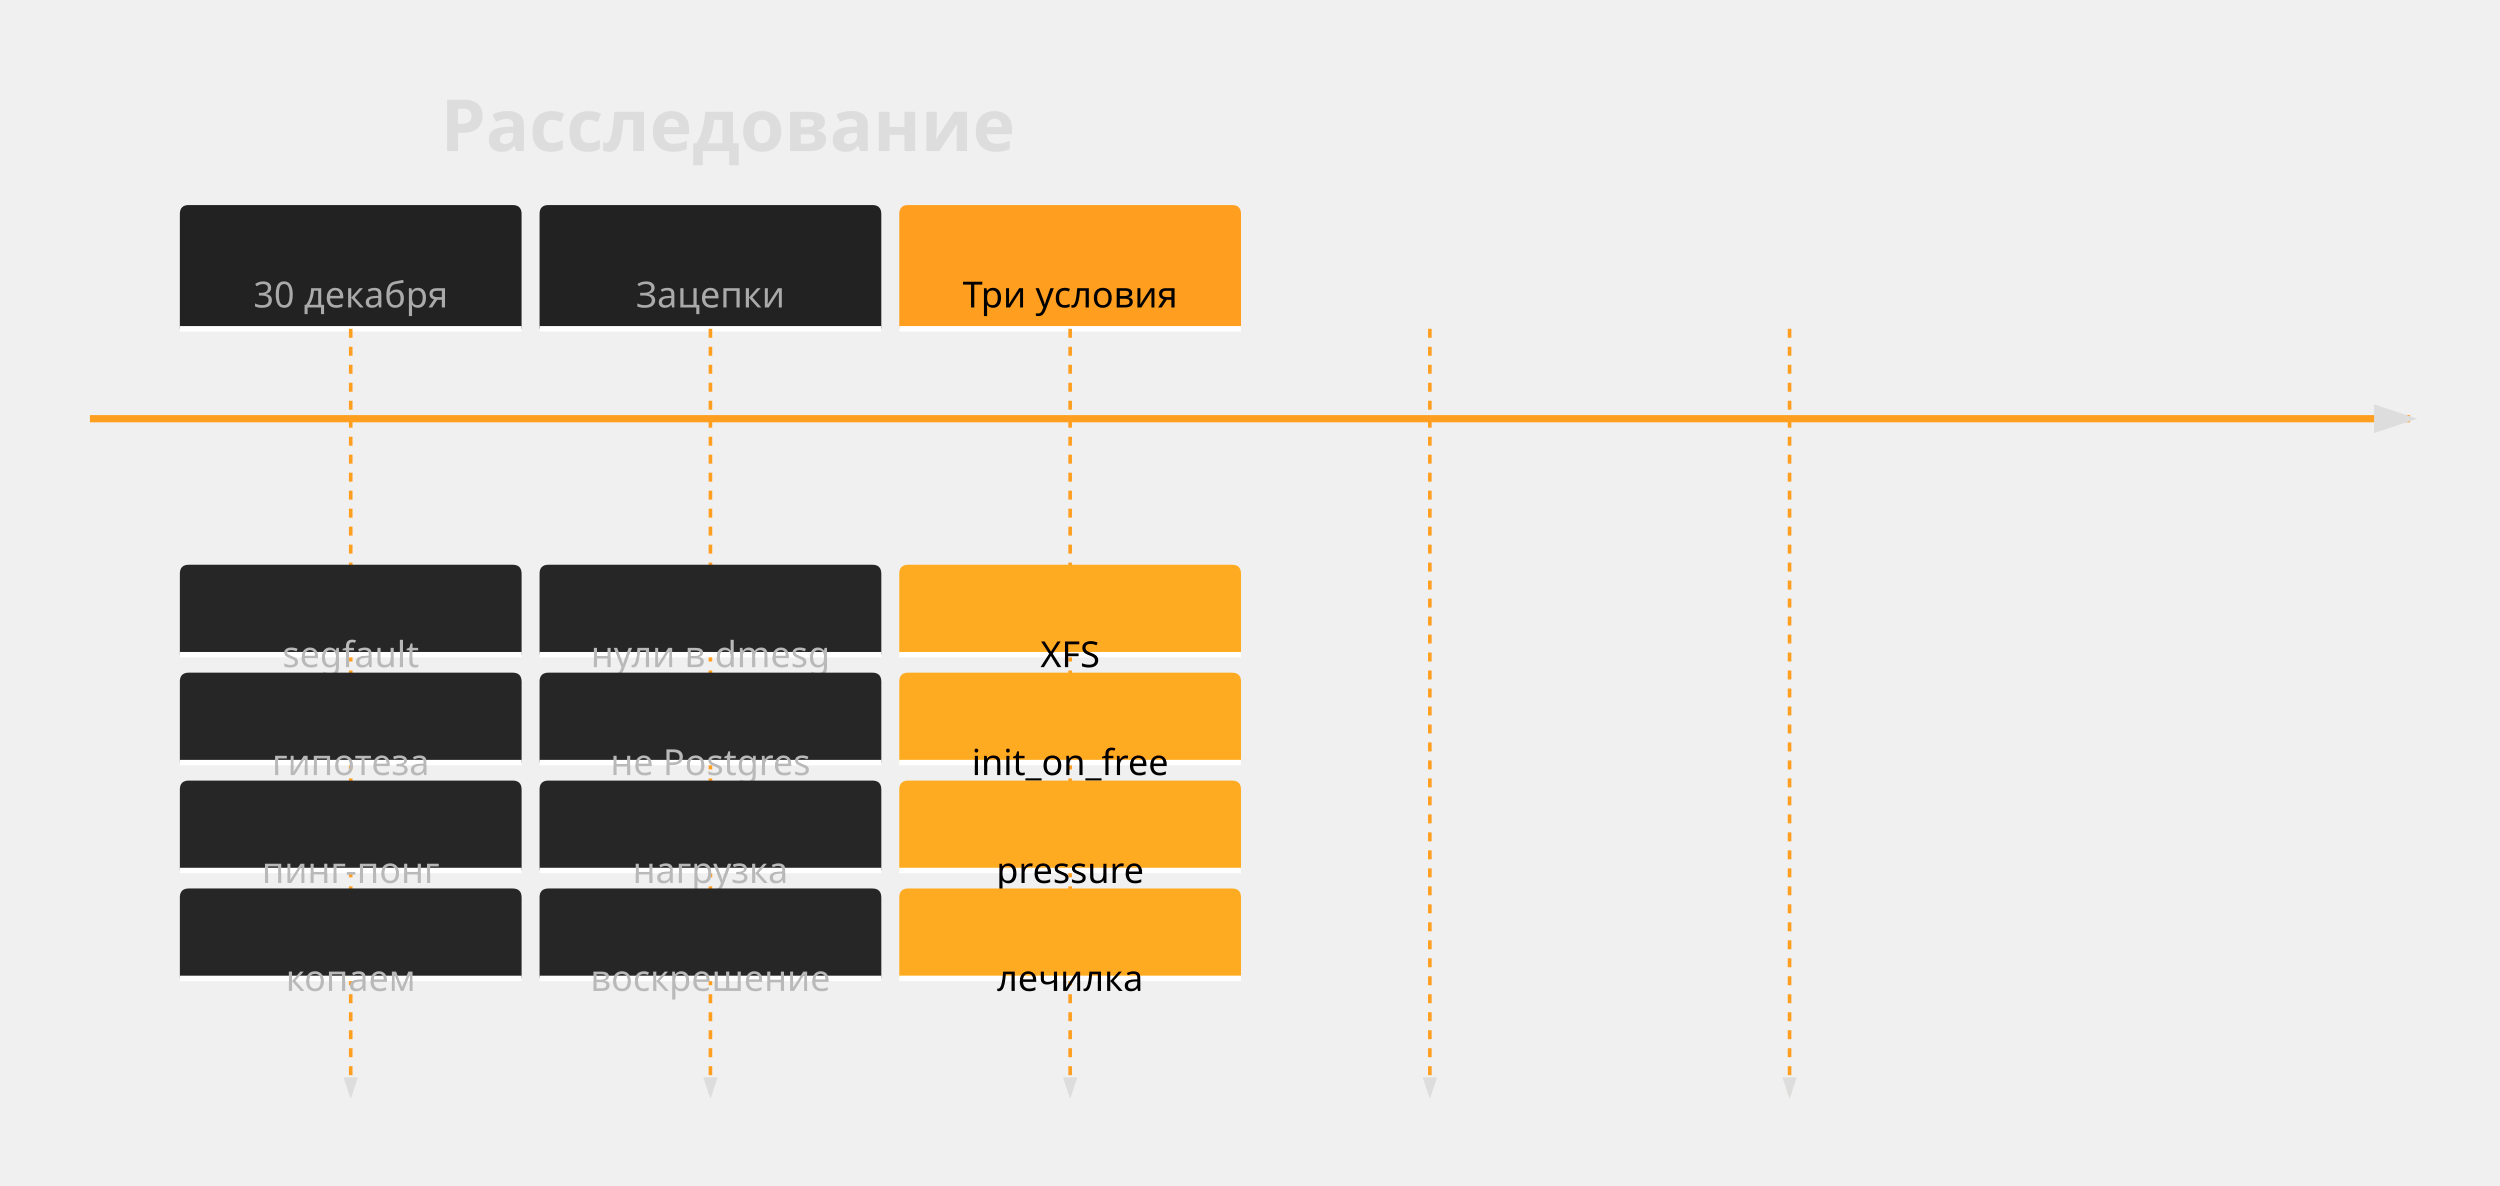
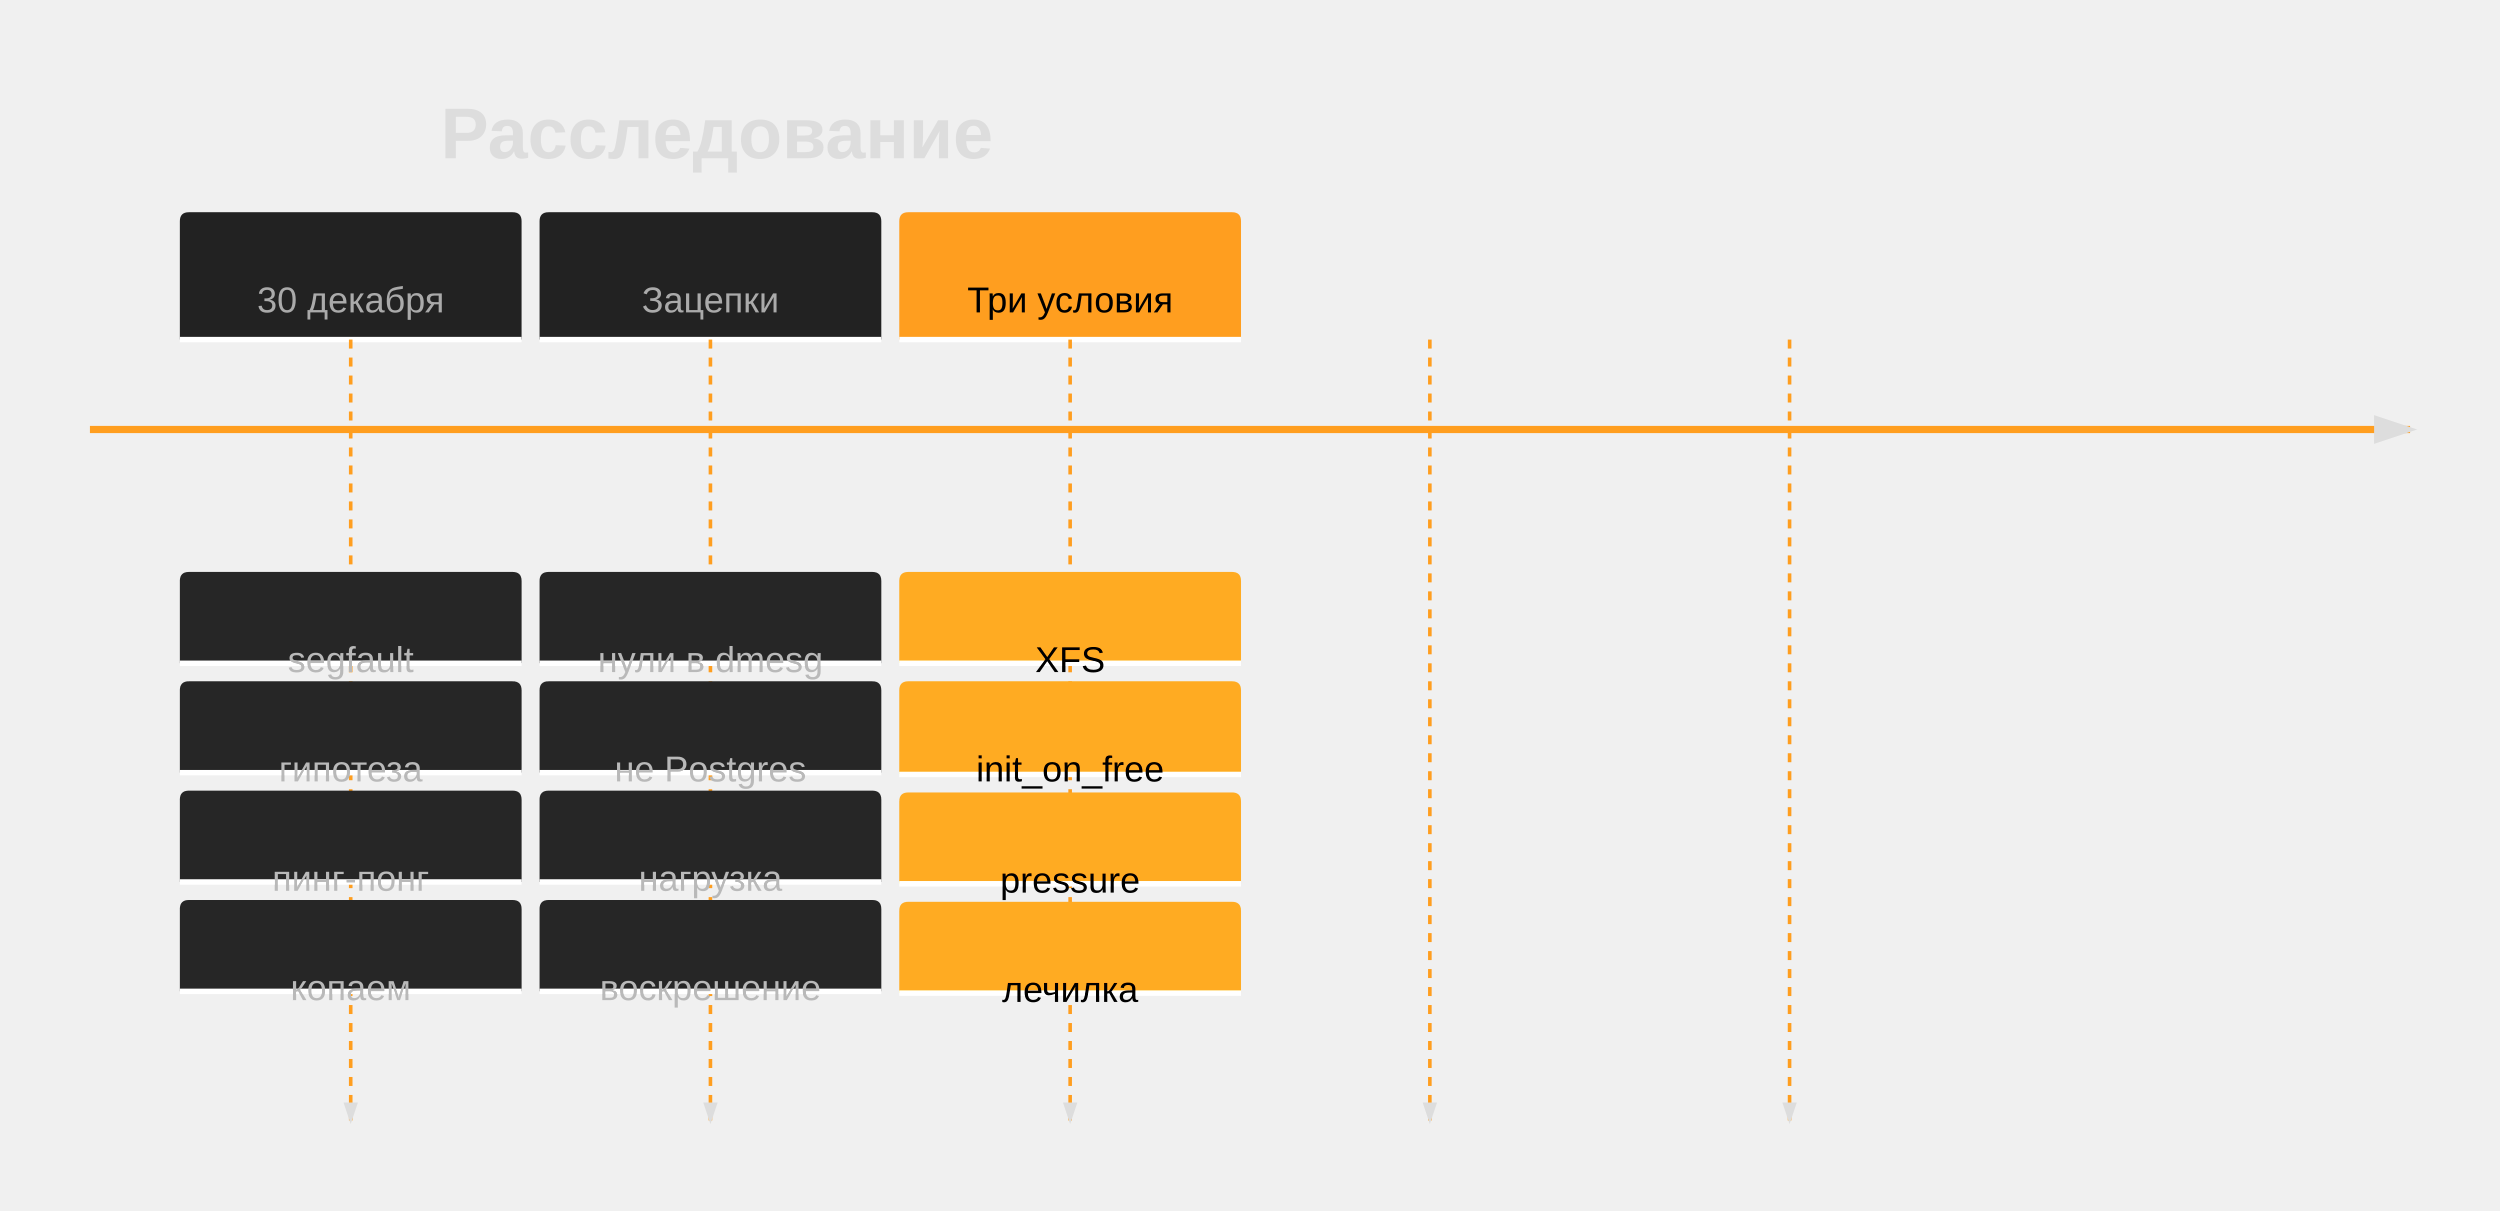
- <svg xmlns="http://www.w3.org/2000/svg" id="my-svg" width="100%" style="max-width: 1390px; background-color: transparent;" viewBox="100 -64 1390 659" role="graphics-document document" aria-roledescription="timeline">
-   <style>#my-svg{font-family:verdana;font-size:20px;fill:#ddd;}@keyframes edge-animation-frame{from{stroke-dashoffset:0;}}@keyframes dash{to{stroke-dashoffset:0;}}#my-svg .edge-animation-slow{stroke-dasharray:9,5!important;stroke-dashoffset:900;animation:dash 50s linear infinite;stroke-linecap:round;}#my-svg .edge-animation-fast{stroke-dasharray:9,5!important;stroke-dashoffset:900;animation:dash 20s linear infinite;stroke-linecap:round;}#my-svg .error-icon{fill:#111111;}#my-svg .error-text{fill:#fff;stroke:#fff;}#my-svg .edge-thickness-normal{stroke-width:1px;}#my-svg .edge-thickness-thick{stroke-width:3.5px;}#my-svg .edge-pattern-solid{stroke-dasharray:0;}#my-svg .edge-thickness-invisible{stroke-width:0;fill:none;}#my-svg .edge-pattern-dashed{stroke-dasharray:3;}#my-svg .edge-pattern-dotted{stroke-dasharray:2;}#my-svg .marker{fill:#ff9e1f;stroke:#ff9e1f;}#my-svg .marker.cross{stroke:#ff9e1f;}#my-svg svg{font-family:verdana;font-size:20px;}#my-svg p{margin:0;}#my-svg .edge{stroke-width:3;}#my-svg .section--1 rect,#my-svg .section--1 path,#my-svg .section--1 circle,#my-svg .section--1 path{fill:#222;}#my-svg .section--1 text{fill:#aaa;}#my-svg .node-icon--1{font-size:40px;color:#aaa;}#my-svg .section-edge--1{stroke:#222;}#my-svg .edge-depth--1{stroke-width:17;}#my-svg .section--1 line{stroke:#ffffff;stroke-width:3;}#my-svg .lineWrapper line{stroke:#aaa;}#my-svg .disabled,#my-svg .disabled circle,#my-svg .disabled text{fill:#111111;}#my-svg .disabled text{fill:#333;}#my-svg .section-0 rect,#my-svg .section-0 path,#my-svg .section-0 circle,#my-svg .section-0 path{fill:#222;}#my-svg .section-0 text{fill:#aaa;}#my-svg .node-icon-0{font-size:40px;color:#aaa;}#my-svg .section-edge-0{stroke:#222;}#my-svg .edge-depth-0{stroke-width:14;}#my-svg .section-0 line{stroke:#ffffff;stroke-width:3;}#my-svg .lineWrapper line{stroke:#aaa;}#my-svg .disabled,#my-svg .disabled circle,#my-svg .disabled text{fill:#111111;}#my-svg .disabled text{fill:#333;}#my-svg .section-1 rect,#my-svg .section-1 path,#my-svg .section-1 circle,#my-svg .section-1 path{fill:#ff9e1f;}#my-svg .section-1 text{fill:#000;}#my-svg .node-icon-1{font-size:40px;color:#000;}#my-svg .section-edge-1{stroke:#ff9e1f;}#my-svg .edge-depth-1{stroke-width:11;}#my-svg .section-1 line{stroke:#ffffff;stroke-width:3;}#my-svg .lineWrapper line{stroke:#000;}#my-svg .disabled,#my-svg .disabled circle,#my-svg .disabled text{fill:#111111;}#my-svg .disabled text{fill:#333;}#my-svg .section-2 rect,#my-svg .section-2 path,#my-svg .section-2 circle,#my-svg .section-2 path{fill:transparent;}#my-svg .section-2 text{fill:transparent;}#my-svg .node-icon-2{font-size:40px;color:transparent;}#my-svg .section-edge-2{stroke:transparent;}#my-svg .edge-depth-2{stroke-width:8;}#my-svg .section-2 line{stroke:rgba(255, 255, 255, 0);stroke-width:3;}#my-svg .lineWrapper line{stroke:transparent;}#my-svg .disabled,#my-svg .disabled circle,#my-svg .disabled text{fill:#111111;}#my-svg .disabled text{fill:#333;}#my-svg .section-3 rect,#my-svg .section-3 path,#my-svg .section-3 circle,#my-svg .section-3 path{fill:transparent;}#my-svg .section-3 text{fill:transparent;}#my-svg .node-icon-3{font-size:40px;color:transparent;}#my-svg .section-edge-3{stroke:transparent;}#my-svg .edge-depth-3{stroke-width:5;}#my-svg .section-3 line{stroke:rgba(255, 255, 255, 0);stroke-width:3;}#my-svg .lineWrapper line{stroke:transparent;}#my-svg .disabled,#my-svg .disabled circle,#my-svg .disabled text{fill:#111111;}#my-svg .disabled text{fill:#333;}#my-svg .section-4 rect,#my-svg .section-4 path,#my-svg .section-4 circle,#my-svg .section-4 path{fill:transparent;}#my-svg .section-4 text{fill:transparent;}#my-svg .node-icon-4{font-size:40px;color:transparent;}#my-svg .section-edge-4{stroke:transparent;}#my-svg .edge-depth-4{stroke-width:2;}#my-svg .section-4 line{stroke:rgba(255, 255, 255, 0);stroke-width:3;}#my-svg .lineWrapper line{stroke:transparent;}#my-svg .disabled,#my-svg .disabled circle,#my-svg .disabled text{fill:#111111;}#my-svg .disabled text{fill:#333;}#my-svg .section-5 rect,#my-svg .section-5 path,#my-svg .section-5 circle,#my-svg .section-5 path{fill:transparent;}#my-svg .section-5 text{fill:transparent;}#my-svg .node-icon-5{font-size:40px;color:transparent;}#my-svg .section-edge-5{stroke:transparent;}#my-svg .edge-depth-5{stroke-width:-1;}#my-svg .section-5 line{stroke:rgba(255, 255, 255, 0);stroke-width:3;}#my-svg .lineWrapper line{stroke:transparent;}#my-svg .disabled,#my-svg .disabled circle,#my-svg .disabled text{fill:#111111;}#my-svg .disabled text{fill:#333;}#my-svg .section-6 rect,#my-svg .section-6 path,#my-svg .section-6 circle,#my-svg .section-6 path{fill:transparent;}#my-svg .section-6 text{fill:transparent;}#my-svg .node-icon-6{font-size:40px;color:transparent;}#my-svg .section-edge-6{stroke:transparent;}#my-svg .edge-depth-6{stroke-width:-4;}#my-svg .section-6 line{stroke:rgba(255, 255, 255, 0);stroke-width:3;}#my-svg .lineWrapper line{stroke:transparent;}#my-svg .disabled,#my-svg .disabled circle,#my-svg .disabled text{fill:#111111;}#my-svg .disabled text{fill:#333;}#my-svg .section-7 rect,#my-svg .section-7 path,#my-svg .section-7 circle,#my-svg .section-7 path{fill:transparent;}#my-svg .section-7 text{fill:transparent;}#my-svg .node-icon-7{font-size:40px;color:transparent;}#my-svg .section-edge-7{stroke:transparent;}#my-svg .edge-depth-7{stroke-width:-7;}#my-svg .section-7 line{stroke:rgba(255, 255, 255, 0);stroke-width:3;}#my-svg .lineWrapper line{stroke:transparent;}#my-svg .disabled,#my-svg .disabled circle,#my-svg .disabled text{fill:#111111;}#my-svg .disabled text{fill:#333;}#my-svg .section-8 rect,#my-svg .section-8 path,#my-svg .section-8 circle,#my-svg .section-8 path{fill:transparent;}#my-svg .section-8 text{fill:transparent;}#my-svg .node-icon-8{font-size:40px;color:transparent;}#my-svg .section-edge-8{stroke:transparent;}#my-svg .edge-depth-8{stroke-width:-10;}#my-svg .section-8 line{stroke:rgba(255, 255, 255, 0);stroke-width:3;}#my-svg .lineWrapper line{stroke:transparent;}#my-svg .disabled,#my-svg .disabled circle,#my-svg .disabled text{fill:#111111;}#my-svg .disabled text{fill:#333;}#my-svg .section-9 rect,#my-svg .section-9 path,#my-svg .section-9 circle,#my-svg .section-9 path{fill:transparent;}#my-svg .section-9 text{fill:transparent;}#my-svg .node-icon-9{font-size:40px;color:transparent;}#my-svg .section-edge-9{stroke:transparent;}#my-svg .edge-depth-9{stroke-width:-13;}#my-svg .section-9 line{stroke:rgba(255, 255, 255, 0);stroke-width:3;}#my-svg .lineWrapper line{stroke:transparent;}#my-svg .disabled,#my-svg .disabled circle,#my-svg .disabled text{fill:#111111;}#my-svg .disabled text{fill:#333;}#my-svg .section-10 rect,#my-svg .section-10 path,#my-svg .section-10 circle,#my-svg .section-10 path{fill:transparent;}#my-svg .section-10 text{fill:#ff9e1f;}#my-svg .node-icon-10{font-size:40px;color:#ff9e1f;}#my-svg .section-edge-10{stroke:transparent;}#my-svg .edge-depth-10{stroke-width:-16;}#my-svg .section-10 line{stroke:rgba(255, 255, 255, 0);stroke-width:3;}#my-svg .lineWrapper line{stroke:#ff9e1f;}#my-svg .disabled,#my-svg .disabled circle,#my-svg .disabled text{fill:#111111;}#my-svg .disabled text{fill:#333;}#my-svg .section--1[data-look="neo"] rect,#my-svg .section--1[data-look="neo"] path,#my-svg .section--1[data-look="neo"] circle{fill:#111111;stroke:url(#my-svg-gradient);stroke-width:2;}#my-svg .section--1[data-look="neo"] line{stroke:url(#my-svg-gradient);stroke-width:2;}#my-svg .section-0[data-look="neo"] rect,#my-svg .section-0[data-look="neo"] path,#my-svg .section-0[data-look="neo"] circle{fill:#111111;stroke:url(#my-svg-gradient);stroke-width:2;}#my-svg .section-0[data-look="neo"] line{stroke:url(#my-svg-gradient);stroke-width:2;}#my-svg .section-1[data-look="neo"] rect,#my-svg .section-1[data-look="neo"] path,#my-svg .section-1[data-look="neo"] circle{fill:#111111;stroke:url(#my-svg-gradient);stroke-width:2;}#my-svg .section-1[data-look="neo"] line{stroke:url(#my-svg-gradient);stroke-width:2;}#my-svg .section-2[data-look="neo"] rect,#my-svg .section-2[data-look="neo"] path,#my-svg .section-2[data-look="neo"] circle{fill:#111111;stroke:url(#my-svg-gradient);stroke-width:2;}#my-svg .section-2[data-look="neo"] line{stroke:url(#my-svg-gradient);stroke-width:2;}#my-svg .section-3[data-look="neo"] rect,#my-svg .section-3[data-look="neo"] path,#my-svg .section-3[data-look="neo"] circle{fill:#111111;stroke:url(#my-svg-gradient);stroke-width:2;}#my-svg .section-3[data-look="neo"] line{stroke:url(#my-svg-gradient);stroke-width:2;}#my-svg .section-4[data-look="neo"] rect,#my-svg .section-4[data-look="neo"] path,#my-svg .section-4[data-look="neo"] circle{fill:#111111;stroke:url(#my-svg-gradient);stroke-width:2;}#my-svg .section-4[data-look="neo"] line{stroke:url(#my-svg-gradient);stroke-width:2;}#my-svg .section-5[data-look="neo"] rect,#my-svg .section-5[data-look="neo"] path,#my-svg .section-5[data-look="neo"] circle{fill:#111111;stroke:url(#my-svg-gradient);stroke-width:2;}#my-svg .section-5[data-look="neo"] line{stroke:url(#my-svg-gradient);stroke-width:2;}#my-svg .section-6[data-look="neo"] rect,#my-svg .section-6[data-look="neo"] path,#my-svg .section-6[data-look="neo"] circle{fill:#111111;stroke:url(#my-svg-gradient);stroke-width:2;}#my-svg .section-6[data-look="neo"] line{stroke:url(#my-svg-gradient);stroke-width:2;}#my-svg .section-7[data-look="neo"] rect,#my-svg .section-7[data-look="neo"] path,#my-svg .section-7[data-look="neo"] circle{fill:#111111;stroke:url(#my-svg-gradient);stroke-width:2;}#my-svg .section-7[data-look="neo"] line{stroke:url(#my-svg-gradient);stroke-width:2;}#my-svg .section-8[data-look="neo"] rect,#my-svg .section-8[data-look="neo"] path,#my-svg .section-8[data-look="neo"] circle{fill:#111111;stroke:url(#my-svg-gradient);stroke-width:2;}#my-svg .section-8[data-look="neo"] line{stroke:url(#my-svg-gradient);stroke-width:2;}#my-svg .section-9[data-look="neo"] rect,#my-svg .section-9[data-look="neo"] path,#my-svg .section-9[data-look="neo"] circle{fill:#111111;stroke:url(#my-svg-gradient);stroke-width:2;}#my-svg .section-9[data-look="neo"] line{stroke:url(#my-svg-gradient);stroke-width:2;}#my-svg .section-10[data-look="neo"] rect,#my-svg .section-10[data-look="neo"] path,#my-svg .section-10[data-look="neo"] circle{fill:#111111;stroke:url(#my-svg-gradient);stroke-width:2;}#my-svg .section-10[data-look="neo"] line{stroke:url(#my-svg-gradient);stroke-width:2;}#my-svg .section-root rect,#my-svg .section-root path,#my-svg .section-root circle{fill:hsl(34.018, 100%, 81.078%);}#my-svg .section-root text{fill:black;}#my-svg .icon-container{height:100%;display:flex;justify-content:center;align-items:center;}#my-svg .edge{fill:none;}#my-svg .eventWrapper{filter:brightness(120%);}#my-svg .node .neo-node{stroke:#ff9e1f;}#my-svg [data-look="neo"].node rect,#my-svg [data-look="neo"].cluster rect,#my-svg [data-look="neo"].node polygon{stroke:url(#my-svg-gradient);filter:drop-shadow( 1px 2px 2px rgba(185,185,185,1));}#my-svg [data-look="neo"].node path{stroke:url(#my-svg-gradient);stroke-width:1px;}#my-svg [data-look="neo"].node .outer-path{filter:drop-shadow( 1px 2px 2px rgba(185,185,185,1));}#my-svg [data-look="neo"].node .neo-line path{stroke:#ff9e1f;filter:none;}#my-svg [data-look="neo"].node circle{stroke:url(#my-svg-gradient);filter:drop-shadow( 1px 2px 2px rgba(185,185,185,1));}#my-svg [data-look="neo"].node circle .state-start{fill:#000000;}#my-svg [data-look="neo"].icon-shape .icon{fill:url(#my-svg-gradient);filter:drop-shadow( 1px 2px 2px rgba(185,185,185,1));}#my-svg [data-look="neo"].icon-shape .icon-neo path{stroke:url(#my-svg-gradient);filter:drop-shadow( 1px 2px 2px rgba(185,185,185,1));}#my-svg :root{--mermaid-font-family:"trebuchet ms",verdana,arial,sans-serif;}</style>
+ <svg xmlns="http://www.w3.org/2000/svg" id="my-svg" width="100%" style="max-width: 1390px; background-color: transparent;" viewBox="100 -68 1390 673" role="graphics-document document" aria-roledescription="timeline">
+   <style>#my-svg{font-family:arial;font-size:20px;fill:#ddd;}@keyframes edge-animation-frame{from{stroke-dashoffset:0;}}@keyframes dash{to{stroke-dashoffset:0;}}#my-svg .edge-animation-slow{stroke-dasharray:9,5!important;stroke-dashoffset:900;animation:dash 50s linear infinite;stroke-linecap:round;}#my-svg .edge-animation-fast{stroke-dasharray:9,5!important;stroke-dashoffset:900;animation:dash 20s linear infinite;stroke-linecap:round;}#my-svg .error-icon{fill:#111111;}#my-svg .error-text{fill:#fff;stroke:#fff;}#my-svg .edge-thickness-normal{stroke-width:1px;}#my-svg .edge-thickness-thick{stroke-width:3.5px;}#my-svg .edge-pattern-solid{stroke-dasharray:0;}#my-svg .edge-thickness-invisible{stroke-width:0;fill:none;}#my-svg .edge-pattern-dashed{stroke-dasharray:3;}#my-svg .edge-pattern-dotted{stroke-dasharray:2;}#my-svg .marker{fill:#ff9e1f;stroke:#ff9e1f;}#my-svg .marker.cross{stroke:#ff9e1f;}#my-svg svg{font-family:arial;font-size:20px;}#my-svg p{margin:0;}#my-svg .edge{stroke-width:3;}#my-svg .section--1 rect,#my-svg .section--1 path,#my-svg .section--1 circle,#my-svg .section--1 path{fill:#222;}#my-svg .section--1 text{fill:#aaa;}#my-svg .node-icon--1{font-size:40px;color:#aaa;}#my-svg .section-edge--1{stroke:#222;}#my-svg .edge-depth--1{stroke-width:17;}#my-svg .section--1 line{stroke:#ffffff;stroke-width:3;}#my-svg .lineWrapper line{stroke:#aaa;}#my-svg .disabled,#my-svg .disabled circle,#my-svg .disabled text{fill:#111111;}#my-svg .disabled text{fill:#333;}#my-svg .section-0 rect,#my-svg .section-0 path,#my-svg .section-0 circle,#my-svg .section-0 path{fill:#222;}#my-svg .section-0 text{fill:#aaa;}#my-svg .node-icon-0{font-size:40px;color:#aaa;}#my-svg .section-edge-0{stroke:#222;}#my-svg .edge-depth-0{stroke-width:14;}#my-svg .section-0 line{stroke:#ffffff;stroke-width:3;}#my-svg .lineWrapper line{stroke:#aaa;}#my-svg .disabled,#my-svg .disabled circle,#my-svg .disabled text{fill:#111111;}#my-svg .disabled text{fill:#333;}#my-svg .section-1 rect,#my-svg .section-1 path,#my-svg .section-1 circle,#my-svg .section-1 path{fill:#ff9e1f;}#my-svg .section-1 text{fill:#000;}#my-svg .node-icon-1{font-size:40px;color:#000;}#my-svg .section-edge-1{stroke:#ff9e1f;}#my-svg .edge-depth-1{stroke-width:11;}#my-svg .section-1 line{stroke:#ffffff;stroke-width:3;}#my-svg .lineWrapper line{stroke:#000;}#my-svg .disabled,#my-svg .disabled circle,#my-svg .disabled text{fill:#111111;}#my-svg .disabled text{fill:#333;}#my-svg .section-2 rect,#my-svg .section-2 path,#my-svg .section-2 circle,#my-svg .section-2 path{fill:transparent;}#my-svg .section-2 text{fill:transparent;}#my-svg .node-icon-2{font-size:40px;color:transparent;}#my-svg .section-edge-2{stroke:transparent;}#my-svg .edge-depth-2{stroke-width:8;}#my-svg .section-2 line{stroke:rgba(255, 255, 255, 0);stroke-width:3;}#my-svg .lineWrapper line{stroke:transparent;}#my-svg .disabled,#my-svg .disabled circle,#my-svg .disabled text{fill:#111111;}#my-svg .disabled text{fill:#333;}#my-svg .section-3 rect,#my-svg .section-3 path,#my-svg .section-3 circle,#my-svg .section-3 path{fill:transparent;}#my-svg .section-3 text{fill:transparent;}#my-svg .node-icon-3{font-size:40px;color:transparent;}#my-svg .section-edge-3{stroke:transparent;}#my-svg .edge-depth-3{stroke-width:5;}#my-svg .section-3 line{stroke:rgba(255, 255, 255, 0);stroke-width:3;}#my-svg .lineWrapper line{stroke:transparent;}#my-svg .disabled,#my-svg .disabled circle,#my-svg .disabled text{fill:#111111;}#my-svg .disabled text{fill:#333;}#my-svg .section-4 rect,#my-svg .section-4 path,#my-svg .section-4 circle,#my-svg .section-4 path{fill:transparent;}#my-svg .section-4 text{fill:transparent;}#my-svg .node-icon-4{font-size:40px;color:transparent;}#my-svg .section-edge-4{stroke:transparent;}#my-svg .edge-depth-4{stroke-width:2;}#my-svg .section-4 line{stroke:rgba(255, 255, 255, 0);stroke-width:3;}#my-svg .lineWrapper line{stroke:transparent;}#my-svg .disabled,#my-svg .disabled circle,#my-svg .disabled text{fill:#111111;}#my-svg .disabled text{fill:#333;}#my-svg .section-5 rect,#my-svg .section-5 path,#my-svg .section-5 circle,#my-svg .section-5 path{fill:transparent;}#my-svg .section-5 text{fill:transparent;}#my-svg .node-icon-5{font-size:40px;color:transparent;}#my-svg .section-edge-5{stroke:transparent;}#my-svg .edge-depth-5{stroke-width:-1;}#my-svg .section-5 line{stroke:rgba(255, 255, 255, 0);stroke-width:3;}#my-svg .lineWrapper line{stroke:transparent;}#my-svg .disabled,#my-svg .disabled circle,#my-svg .disabled text{fill:#111111;}#my-svg .disabled text{fill:#333;}#my-svg .section-6 rect,#my-svg .section-6 path,#my-svg .section-6 circle,#my-svg .section-6 path{fill:transparent;}#my-svg .section-6 text{fill:transparent;}#my-svg .node-icon-6{font-size:40px;color:transparent;}#my-svg .section-edge-6{stroke:transparent;}#my-svg .edge-depth-6{stroke-width:-4;}#my-svg .section-6 line{stroke:rgba(255, 255, 255, 0);stroke-width:3;}#my-svg .lineWrapper line{stroke:transparent;}#my-svg .disabled,#my-svg .disabled circle,#my-svg .disabled text{fill:#111111;}#my-svg .disabled text{fill:#333;}#my-svg .section-7 rect,#my-svg .section-7 path,#my-svg .section-7 circle,#my-svg .section-7 path{fill:transparent;}#my-svg .section-7 text{fill:transparent;}#my-svg .node-icon-7{font-size:40px;color:transparent;}#my-svg .section-edge-7{stroke:transparent;}#my-svg .edge-depth-7{stroke-width:-7;}#my-svg .section-7 line{stroke:rgba(255, 255, 255, 0);stroke-width:3;}#my-svg .lineWrapper line{stroke:transparent;}#my-svg .disabled,#my-svg .disabled circle,#my-svg .disabled text{fill:#111111;}#my-svg .disabled text{fill:#333;}#my-svg .section-8 rect,#my-svg .section-8 path,#my-svg .section-8 circle,#my-svg .section-8 path{fill:transparent;}#my-svg .section-8 text{fill:transparent;}#my-svg .node-icon-8{font-size:40px;color:transparent;}#my-svg .section-edge-8{stroke:transparent;}#my-svg .edge-depth-8{stroke-width:-10;}#my-svg .section-8 line{stroke:rgba(255, 255, 255, 0);stroke-width:3;}#my-svg .lineWrapper line{stroke:transparent;}#my-svg .disabled,#my-svg .disabled circle,#my-svg .disabled text{fill:#111111;}#my-svg .disabled text{fill:#333;}#my-svg .section-9 rect,#my-svg .section-9 path,#my-svg .section-9 circle,#my-svg .section-9 path{fill:transparent;}#my-svg .section-9 text{fill:transparent;}#my-svg .node-icon-9{font-size:40px;color:transparent;}#my-svg .section-edge-9{stroke:transparent;}#my-svg .edge-depth-9{stroke-width:-13;}#my-svg .section-9 line{stroke:rgba(255, 255, 255, 0);stroke-width:3;}#my-svg .lineWrapper line{stroke:transparent;}#my-svg .disabled,#my-svg .disabled circle,#my-svg .disabled text{fill:#111111;}#my-svg .disabled text{fill:#333;}#my-svg .section-10 rect,#my-svg .section-10 path,#my-svg .section-10 circle,#my-svg .section-10 path{fill:transparent;}#my-svg .section-10 text{fill:#ff9e1f;}#my-svg .node-icon-10{font-size:40px;color:#ff9e1f;}#my-svg .section-edge-10{stroke:transparent;}#my-svg .edge-depth-10{stroke-width:-16;}#my-svg .section-10 line{stroke:rgba(255, 255, 255, 0);stroke-width:3;}#my-svg .lineWrapper line{stroke:#ff9e1f;}#my-svg .disabled,#my-svg .disabled circle,#my-svg .disabled text{fill:#111111;}#my-svg .disabled text{fill:#333;}#my-svg .section--1[data-look="neo"] rect,#my-svg .section--1[data-look="neo"] path,#my-svg .section--1[data-look="neo"] circle{fill:#111111;stroke:url(#my-svg-gradient);stroke-width:2;}#my-svg .section--1[data-look="neo"] line{stroke:url(#my-svg-gradient);stroke-width:2;}#my-svg .section-0[data-look="neo"] rect,#my-svg .section-0[data-look="neo"] path,#my-svg .section-0[data-look="neo"] circle{fill:#111111;stroke:url(#my-svg-gradient);stroke-width:2;}#my-svg .section-0[data-look="neo"] line{stroke:url(#my-svg-gradient);stroke-width:2;}#my-svg .section-1[data-look="neo"] rect,#my-svg .section-1[data-look="neo"] path,#my-svg .section-1[data-look="neo"] circle{fill:#111111;stroke:url(#my-svg-gradient);stroke-width:2;}#my-svg .section-1[data-look="neo"] line{stroke:url(#my-svg-gradient);stroke-width:2;}#my-svg .section-2[data-look="neo"] rect,#my-svg .section-2[data-look="neo"] path,#my-svg .section-2[data-look="neo"] circle{fill:#111111;stroke:url(#my-svg-gradient);stroke-width:2;}#my-svg .section-2[data-look="neo"] line{stroke:url(#my-svg-gradient);stroke-width:2;}#my-svg .section-3[data-look="neo"] rect,#my-svg .section-3[data-look="neo"] path,#my-svg .section-3[data-look="neo"] circle{fill:#111111;stroke:url(#my-svg-gradient);stroke-width:2;}#my-svg .section-3[data-look="neo"] line{stroke:url(#my-svg-gradient);stroke-width:2;}#my-svg .section-4[data-look="neo"] rect,#my-svg .section-4[data-look="neo"] path,#my-svg .section-4[data-look="neo"] circle{fill:#111111;stroke:url(#my-svg-gradient);stroke-width:2;}#my-svg .section-4[data-look="neo"] line{stroke:url(#my-svg-gradient);stroke-width:2;}#my-svg .section-5[data-look="neo"] rect,#my-svg .section-5[data-look="neo"] path,#my-svg .section-5[data-look="neo"] circle{fill:#111111;stroke:url(#my-svg-gradient);stroke-width:2;}#my-svg .section-5[data-look="neo"] line{stroke:url(#my-svg-gradient);stroke-width:2;}#my-svg .section-6[data-look="neo"] rect,#my-svg .section-6[data-look="neo"] path,#my-svg .section-6[data-look="neo"] circle{fill:#111111;stroke:url(#my-svg-gradient);stroke-width:2;}#my-svg .section-6[data-look="neo"] line{stroke:url(#my-svg-gradient);stroke-width:2;}#my-svg .section-7[data-look="neo"] rect,#my-svg .section-7[data-look="neo"] path,#my-svg .section-7[data-look="neo"] circle{fill:#111111;stroke:url(#my-svg-gradient);stroke-width:2;}#my-svg .section-7[data-look="neo"] line{stroke:url(#my-svg-gradient);stroke-width:2;}#my-svg .section-8[data-look="neo"] rect,#my-svg .section-8[data-look="neo"] path,#my-svg .section-8[data-look="neo"] circle{fill:#111111;stroke:url(#my-svg-gradient);stroke-width:2;}#my-svg .section-8[data-look="neo"] line{stroke:url(#my-svg-gradient);stroke-width:2;}#my-svg .section-9[data-look="neo"] rect,#my-svg .section-9[data-look="neo"] path,#my-svg .section-9[data-look="neo"] circle{fill:#111111;stroke:url(#my-svg-gradient);stroke-width:2;}#my-svg .section-9[data-look="neo"] line{stroke:url(#my-svg-gradient);stroke-width:2;}#my-svg .section-10[data-look="neo"] rect,#my-svg .section-10[data-look="neo"] path,#my-svg .section-10[data-look="neo"] circle{fill:#111111;stroke:url(#my-svg-gradient);stroke-width:2;}#my-svg .section-10[data-look="neo"] line{stroke:url(#my-svg-gradient);stroke-width:2;}#my-svg .section-root rect,#my-svg .section-root path,#my-svg .section-root circle{fill:hsl(34.018, 100%, 81.078%);}#my-svg .section-root text{fill:black;}#my-svg .icon-container{height:100%;display:flex;justify-content:center;align-items:center;}#my-svg .edge{fill:none;}#my-svg .eventWrapper{filter:brightness(120%);}#my-svg .node .neo-node{stroke:#ff9e1f;}#my-svg [data-look="neo"].node rect,#my-svg [data-look="neo"].cluster rect,#my-svg [data-look="neo"].node polygon{stroke:url(#my-svg-gradient);filter:drop-shadow( 1px 2px 2px rgba(185,185,185,1));}#my-svg [data-look="neo"].node path{stroke:url(#my-svg-gradient);stroke-width:1px;}#my-svg [data-look="neo"].node .outer-path{filter:drop-shadow( 1px 2px 2px rgba(185,185,185,1));}#my-svg [data-look="neo"].node .neo-line path{stroke:#ff9e1f;filter:none;}#my-svg [data-look="neo"].node circle{stroke:url(#my-svg-gradient);filter:drop-shadow( 1px 2px 2px rgba(185,185,185,1));}#my-svg [data-look="neo"].node circle .state-start{fill:#000000;}#my-svg [data-look="neo"].icon-shape .icon{fill:url(#my-svg-gradient);filter:drop-shadow( 1px 2px 2px rgba(185,185,185,1));}#my-svg [data-look="neo"].icon-shape .icon-neo path{stroke:url(#my-svg-gradient);filter:drop-shadow( 1px 2px 2px rgba(185,185,185,1));}#my-svg :root{--mermaid-font-family:"trebuchet ms",verdana,arial,sans-serif;}</style>
  <g />
  <g />
  <defs>
    <marker id="my-svg-arrowhead" refX="5" refY="2" markerWidth="6" markerHeight="4" orient="auto">
      <path d="M 0,0 V 4 L6,2 Z" />
    </marker>
  </defs>
  <g class="taskWrapper" transform="translate(200, 50)">
    <g class="timeline-node section--1">
      <g>
-         <path id="my-svg-node-0" class="node-bkg node-undefined" d="M0 63.8 v-58.8 q0,-5,5,-5 h180 q5,0,5,5 v63.8 H0 Z" />
-         <line class="node-line--1" x1="0" y1="68.8" x2="190" y2="68.8" />
+         <path id="my-svg-node-0" class="node-bkg node-undefined" d="M0 65.8 v-60.8 q0,-5,5,-5 h180 q5,0,5,5 v65.8 H0 Z" />
+         <line class="node-line--1" x1="0" y1="70.8" x2="190" y2="70.8" />
      </g>
      <g transform="translate(95, 10)">
        <text dy="1em" alignment-baseline="middle" dominant-baseline="middle" text-anchor="middle">
          <tspan x="0" dy="1em">30   декабря</tspan>
        </text>
      </g>
    </g>
  </g>
  <g class="lineWrapper">
-     <line x1="295" y1="118.8" x2="295" y2="545" stroke-width="2" stroke="black" marker-end="url(#my-svg-arrowhead)" stroke-dasharray="5,5" />
+     <line x1="295" y1="120.8" x2="295" y2="555" stroke-width="2" stroke="black" marker-end="url(#my-svg-arrowhead)" stroke-dasharray="5,5" />
  </g>
  <g class="eventWrapper" transform="translate(200, 250)">
    <g class="timeline-node section--1">
      <g>
-         <path id="my-svg-node-1" class="node-bkg node-undefined" d="M0 45 v-40 q0,-5,5,-5 h180 q5,0,5,5 v45 H0 Z" />
-         <line class="node-line--1" x1="0" y1="50" x2="190" y2="50" />
+         <path id="my-svg-node-1" class="node-bkg node-undefined" d="M0 45.8 v-40.8 q0,-5,5,-5 h180 q5,0,5,5 v45.8 H0 Z" />
+         <line class="node-line--1" x1="0" y1="50.8" x2="190" y2="50.8" />
      </g>
      <g transform="translate(95, 10)">
        <text dy="1em" alignment-baseline="middle" dominant-baseline="middle" text-anchor="middle">
          <tspan x="0" dy="1em">segfault</tspan>
        </text>
      </g>
    </g>
  </g>
-   <g class="eventWrapper" transform="translate(200, 310)">
-     <g class="timeline-node section--1">
-       <g>
-         <path id="my-svg-node-2" class="node-bkg node-undefined" d="M0 45 v-40 q0,-5,5,-5 h180 q5,0,5,5 v45 H0 Z" />
-         <line class="node-line--1" x1="0" y1="50" x2="190" y2="50" />
+   <g class="eventWrapper" transform="translate(200, 310.8)">
+     <g class="timeline-node section--1">
+       <g>
+         <path id="my-svg-node-2" class="node-bkg node-undefined" d="M0 45.8 v-40.8 q0,-5,5,-5 h180 q5,0,5,5 v45.8 H0 Z" />
+         <line class="node-line--1" x1="0" y1="50.8" x2="190" y2="50.8" />
      </g>
      <g transform="translate(95, 10)">
        <text dy="1em" alignment-baseline="middle" dominant-baseline="middle" text-anchor="middle">
          <tspan x="0" dy="1em">гипотеза</tspan>
        </text>
      </g>
    </g>
  </g>
-   <g class="eventWrapper" transform="translate(200, 370)">
-     <g class="timeline-node section--1">
-       <g>
-         <path id="my-svg-node-3" class="node-bkg node-undefined" d="M0 45 v-40 q0,-5,5,-5 h180 q5,0,5,5 v45 H0 Z" />
-         <line class="node-line--1" x1="0" y1="50" x2="190" y2="50" />
+   <g class="eventWrapper" transform="translate(200, 371.6)">
+     <g class="timeline-node section--1">
+       <g>
+         <path id="my-svg-node-3" class="node-bkg node-undefined" d="M0 45.8 v-40.8 q0,-5,5,-5 h180 q5,0,5,5 v45.8 H0 Z" />
+         <line class="node-line--1" x1="0" y1="50.8" x2="190" y2="50.8" />
      </g>
      <g transform="translate(95, 10)">
        <text dy="1em" alignment-baseline="middle" dominant-baseline="middle" text-anchor="middle">
          <tspan x="0" dy="1em">пинг-понг</tspan>
        </text>
      </g>
    </g>
  </g>
-   <g class="eventWrapper" transform="translate(200, 430)">
-     <g class="timeline-node section--1">
-       <g>
-         <path id="my-svg-node-4" class="node-bkg node-undefined" d="M0 45 v-40 q0,-5,5,-5 h180 q5,0,5,5 v45 H0 Z" />
-         <line class="node-line--1" x1="0" y1="50" x2="190" y2="50" />
+   <g class="eventWrapper" transform="translate(200, 432.4)">
+     <g class="timeline-node section--1">
+       <g>
+         <path id="my-svg-node-4" class="node-bkg node-undefined" d="M0 45.8 v-40.8 q0,-5,5,-5 h180 q5,0,5,5 v45.8 H0 Z" />
+         <line class="node-line--1" x1="0" y1="50.8" x2="190" y2="50.8" />
      </g>
      <g transform="translate(95, 10)">
        <text dy="1em" alignment-baseline="middle" dominant-baseline="middle" text-anchor="middle">
          <tspan x="0" dy="1em">копаем</tspan>
        </text>
      </g>
    </g>
  </g>
  <g class="taskWrapper" transform="translate(400, 50)">
    <g class="timeline-node section-0">
      <g>
-         <path id="my-svg-node-5" class="node-bkg node-undefined" d="M0 63.8 v-58.8 q0,-5,5,-5 h180 q5,0,5,5 v63.8 H0 Z" />
-         <line class="node-line-0" x1="0" y1="68.8" x2="190" y2="68.8" />
+         <path id="my-svg-node-5" class="node-bkg node-undefined" d="M0 65.8 v-60.8 q0,-5,5,-5 h180 q5,0,5,5 v65.8 H0 Z" />
+         <line class="node-line-0" x1="0" y1="70.8" x2="190" y2="70.8" />
      </g>
      <g transform="translate(95, 10)">
        <text dy="1em" alignment-baseline="middle" dominant-baseline="middle" text-anchor="middle">
          <tspan x="0" dy="1em">Зацепки</tspan>
        </text>
      </g>
    </g>
  </g>
  <g class="lineWrapper">
-     <line x1="495" y1="118.8" x2="495" y2="545" stroke-width="2" stroke="black" marker-end="url(#my-svg-arrowhead)" stroke-dasharray="5,5" />
+     <line x1="495" y1="120.8" x2="495" y2="555" stroke-width="2" stroke="black" marker-end="url(#my-svg-arrowhead)" stroke-dasharray="5,5" />
  </g>
  <g class="eventWrapper" transform="translate(400, 250)">
    <g class="timeline-node section-0">
      <g>
-         <path id="my-svg-node-6" class="node-bkg node-undefined" d="M0 45 v-40 q0,-5,5,-5 h180 q5,0,5,5 v45 H0 Z" />
-         <line class="node-line-0" x1="0" y1="50" x2="190" y2="50" />
+         <path id="my-svg-node-6" class="node-bkg node-undefined" d="M0 45.8 v-40.8 q0,-5,5,-5 h180 q5,0,5,5 v45.8 H0 Z" />
+         <line class="node-line-0" x1="0" y1="50.8" x2="190" y2="50.8" />
      </g>
      <g transform="translate(95, 10)">
        <text dy="1em" alignment-baseline="middle" dominant-baseline="middle" text-anchor="middle">
          <tspan x="0" dy="1em">нули   в   dmesg</tspan>
        </text>
      </g>
    </g>
  </g>
-   <g class="eventWrapper" transform="translate(400, 310)">
-     <g class="timeline-node section-0">
-       <g>
-         <path id="my-svg-node-7" class="node-bkg node-undefined" d="M0 45 v-40 q0,-5,5,-5 h180 q5,0,5,5 v45 H0 Z" />
-         <line class="node-line-0" x1="0" y1="50" x2="190" y2="50" />
+   <g class="eventWrapper" transform="translate(400, 310.8)">
+     <g class="timeline-node section-0">
+       <g>
+         <path id="my-svg-node-7" class="node-bkg node-undefined" d="M0 45.8 v-40.8 q0,-5,5,-5 h180 q5,0,5,5 v45.8 H0 Z" />
+         <line class="node-line-0" x1="0" y1="50.8" x2="190" y2="50.8" />
      </g>
      <g transform="translate(95, 10)">
        <text dy="1em" alignment-baseline="middle" dominant-baseline="middle" text-anchor="middle">
          <tspan x="0" dy="1em">не   Postgres</tspan>
        </text>
      </g>
    </g>
  </g>
-   <g class="eventWrapper" transform="translate(400, 370)">
-     <g class="timeline-node section-0">
-       <g>
-         <path id="my-svg-node-8" class="node-bkg node-undefined" d="M0 45 v-40 q0,-5,5,-5 h180 q5,0,5,5 v45 H0 Z" />
-         <line class="node-line-0" x1="0" y1="50" x2="190" y2="50" />
+   <g class="eventWrapper" transform="translate(400, 371.6)">
+     <g class="timeline-node section-0">
+       <g>
+         <path id="my-svg-node-8" class="node-bkg node-undefined" d="M0 45.8 v-40.8 q0,-5,5,-5 h180 q5,0,5,5 v45.8 H0 Z" />
+         <line class="node-line-0" x1="0" y1="50.8" x2="190" y2="50.8" />
      </g>
      <g transform="translate(95, 10)">
        <text dy="1em" alignment-baseline="middle" dominant-baseline="middle" text-anchor="middle">
          <tspan x="0" dy="1em">нагрузка</tspan>
        </text>
      </g>
    </g>
  </g>
-   <g class="eventWrapper" transform="translate(400, 430)">
-     <g class="timeline-node section-0">
-       <g>
-         <path id="my-svg-node-9" class="node-bkg node-undefined" d="M0 45 v-40 q0,-5,5,-5 h180 q5,0,5,5 v45 H0 Z" />
-         <line class="node-line-0" x1="0" y1="50" x2="190" y2="50" />
+   <g class="eventWrapper" transform="translate(400, 432.4)">
+     <g class="timeline-node section-0">
+       <g>
+         <path id="my-svg-node-9" class="node-bkg node-undefined" d="M0 45.8 v-40.8 q0,-5,5,-5 h180 q5,0,5,5 v45.8 H0 Z" />
+         <line class="node-line-0" x1="0" y1="50.8" x2="190" y2="50.8" />
      </g>
      <g transform="translate(95, 10)">
        <text dy="1em" alignment-baseline="middle" dominant-baseline="middle" text-anchor="middle">
          <tspan x="0" dy="1em">воскрешение</tspan>
        </text>
      </g>
    </g>
  </g>
  <g class="taskWrapper" transform="translate(600, 50)">
    <g class="timeline-node section-1">
      <g>
-         <path id="my-svg-node-10" class="node-bkg node-undefined" d="M0 63.8 v-58.8 q0,-5,5,-5 h180 q5,0,5,5 v63.8 H0 Z" />
-         <line class="node-line-1" x1="0" y1="68.8" x2="190" y2="68.8" />
+         <path id="my-svg-node-10" class="node-bkg node-undefined" d="M0 65.8 v-60.8 q0,-5,5,-5 h180 q5,0,5,5 v65.8 H0 Z" />
+         <line class="node-line-1" x1="0" y1="70.8" x2="190" y2="70.8" />
      </g>
      <g transform="translate(95, 10)">
        <text dy="1em" alignment-baseline="middle" dominant-baseline="middle" text-anchor="middle">
          <tspan x="0" dy="1em">Три   условия</tspan>
        </text>
      </g>
    </g>
  </g>
  <g class="lineWrapper">
-     <line x1="695" y1="118.8" x2="695" y2="545" stroke-width="2" stroke="black" marker-end="url(#my-svg-arrowhead)" stroke-dasharray="5,5" />
+     <line x1="695" y1="120.8" x2="695" y2="555" stroke-width="2" stroke="black" marker-end="url(#my-svg-arrowhead)" stroke-dasharray="5,5" />
  </g>
  <g class="eventWrapper" transform="translate(600, 250)">
    <g class="timeline-node section-1">
      <g>
-         <path id="my-svg-node-11" class="node-bkg node-undefined" d="M0 45 v-40 q0,-5,5,-5 h180 q5,0,5,5 v45 H0 Z" />
-         <line class="node-line-1" x1="0" y1="50" x2="190" y2="50" />
+         <path id="my-svg-node-11" class="node-bkg node-undefined" d="M0 45.8 v-40.8 q0,-5,5,-5 h180 q5,0,5,5 v45.8 H0 Z" />
+         <line class="node-line-1" x1="0" y1="50.8" x2="190" y2="50.8" />
      </g>
      <g transform="translate(95, 10)">
        <text dy="1em" alignment-baseline="middle" dominant-baseline="middle" text-anchor="middle">
          <tspan x="0" dy="1em">XFS</tspan>
        </text>
      </g>
    </g>
  </g>
-   <g class="eventWrapper" transform="translate(600, 310)">
-     <g class="timeline-node section-1">
-       <g>
-         <path id="my-svg-node-12" class="node-bkg node-undefined" d="M0 45 v-40 q0,-5,5,-5 h180 q5,0,5,5 v45 H0 Z" />
-         <line class="node-line-1" x1="0" y1="50" x2="190" y2="50" />
+   <g class="eventWrapper" transform="translate(600, 310.8)">
+     <g class="timeline-node section-1">
+       <g>
+         <path id="my-svg-node-12" class="node-bkg node-undefined" d="M0 46.8 v-41.8 q0,-5,5,-5 h180 q5,0,5,5 v46.8 H0 Z" />
+         <line class="node-line-1" x1="0" y1="51.8" x2="190" y2="51.8" />
      </g>
      <g transform="translate(95, 10)">
        <text dy="1em" alignment-baseline="middle" dominant-baseline="middle" text-anchor="middle">
          <tspan x="0" dy="1em">init_on_free</tspan>
        </text>
      </g>
    </g>
  </g>
-   <g class="eventWrapper" transform="translate(600, 370)">
-     <g class="timeline-node section-1">
-       <g>
-         <path id="my-svg-node-13" class="node-bkg node-undefined" d="M0 45 v-40 q0,-5,5,-5 h180 q5,0,5,5 v45 H0 Z" />
-         <line class="node-line-1" x1="0" y1="50" x2="190" y2="50" />
+   <g class="eventWrapper" transform="translate(600, 372.6)">
+     <g class="timeline-node section-1">
+       <g>
+         <path id="my-svg-node-13" class="node-bkg node-undefined" d="M0 45.8 v-40.8 q0,-5,5,-5 h180 q5,0,5,5 v45.8 H0 Z" />
+         <line class="node-line-1" x1="0" y1="50.8" x2="190" y2="50.8" />
      </g>
      <g transform="translate(95, 10)">
        <text dy="1em" alignment-baseline="middle" dominant-baseline="middle" text-anchor="middle">
          <tspan x="0" dy="1em">pressure</tspan>
        </text>
      </g>
    </g>
  </g>
-   <g class="eventWrapper" transform="translate(600, 430)">
-     <g class="timeline-node section-1">
-       <g>
-         <path id="my-svg-node-14" class="node-bkg node-undefined" d="M0 45 v-40 q0,-5,5,-5 h180 q5,0,5,5 v45 H0 Z" />
-         <line class="node-line-1" x1="0" y1="50" x2="190" y2="50" />
+   <g class="eventWrapper" transform="translate(600, 433.4)">
+     <g class="timeline-node section-1">
+       <g>
+         <path id="my-svg-node-14" class="node-bkg node-undefined" d="M0 45.8 v-40.8 q0,-5,5,-5 h180 q5,0,5,5 v45.8 H0 Z" />
+         <line class="node-line-1" x1="0" y1="50.8" x2="190" y2="50.8" />
      </g>
      <g transform="translate(95, 10)">
        <text dy="1em" alignment-baseline="middle" dominant-baseline="middle" text-anchor="middle">
          <tspan x="0" dy="1em">лечилка</tspan>
        </text>
      </g>
    </g>
  </g>
  <g class="taskWrapper" transform="translate(800, 50)">
    <g class="timeline-node section-2">
      <g>
-         <path id="my-svg-node-15" class="node-bkg node-undefined" d="M0 63.8 v-58.8 q0,-5,5,-5 h180 q5,0,5,5 v63.8 H0 Z" />
-         <line class="node-line-2" x1="0" y1="68.8" x2="190" y2="68.8" />
+         <path id="my-svg-node-15" class="node-bkg node-undefined" d="M0 65.8 v-60.8 q0,-5,5,-5 h180 q5,0,5,5 v65.8 H0 Z" />
+         <line class="node-line-2" x1="0" y1="70.8" x2="190" y2="70.8" />
      </g>
      <g transform="translate(95, 10)">
        <text dy="1em" alignment-baseline="middle" dominant-baseline="middle" text-anchor="middle">
          <tspan x="0" dy="1em">Доказательство</tspan>
        </text>
      </g>
    </g>
  </g>
  <g class="lineWrapper">
-     <line x1="895" y1="118.8" x2="895" y2="545" stroke-width="2" stroke="black" marker-end="url(#my-svg-arrowhead)" stroke-dasharray="5,5" />
+     <line x1="895" y1="120.8" x2="895" y2="555" stroke-width="2" stroke="black" marker-end="url(#my-svg-arrowhead)" stroke-dasharray="5,5" />
  </g>
  <g class="eventWrapper" transform="translate(800, 250)">
    <g class="timeline-node section-2">
      <g>
-         <path id="my-svg-node-16" class="node-bkg node-undefined" d="M0 45 v-40 q0,-5,5,-5 h180 q5,0,5,5 v45 H0 Z" />
-         <line class="node-line-2" x1="0" y1="50" x2="190" y2="50" />
+         <path id="my-svg-node-16" class="node-bkg node-undefined" d="M0 45.8 v-40.8 q0,-5,5,-5 h180 q5,0,5,5 v45.8 H0 Z" />
+         <line class="node-line-2" x1="0" y1="50.8" x2="190" y2="50.8" />
      </g>
      <g transform="translate(95, 10)">
        <text dy="1em" alignment-baseline="middle" dominant-baseline="middle" text-anchor="middle">
          <tspan x="0" dy="1em">30   секунд</tspan>
        </text>
      </g>
    </g>
  </g>
-   <g class="eventWrapper" transform="translate(800, 310)">
-     <g class="timeline-node section-2">
-       <g>
-         <path id="my-svg-node-17" class="node-bkg node-undefined" d="M0 45 v-40 q0,-5,5,-5 h180 q5,0,5,5 v45 H0 Z" />
-         <line class="node-line-2" x1="0" y1="50" x2="190" y2="50" />
+   <g class="eventWrapper" transform="translate(800, 310.8)">
+     <g class="timeline-node section-2">
+       <g>
+         <path id="my-svg-node-17" class="node-bkg node-undefined" d="M0 45.8 v-40.8 q0,-5,5,-5 h180 q5,0,5,5 v45.8 H0 Z" />
+         <line class="node-line-2" x1="0" y1="50.8" x2="190" y2="50.8" />
      </g>
      <g transform="translate(95, 10)">
        <text dy="1em" alignment-baseline="middle" dominant-baseline="middle" text-anchor="middle">
          <tspan x="0" dy="1em">два   теста</tspan>
        </text>
      </g>
    </g>
  </g>
-   <g class="eventWrapper" transform="translate(800, 370)">
-     <g class="timeline-node section-2">
-       <g>
-         <path id="my-svg-node-18" class="node-bkg node-undefined" d="M0 45 v-40 q0,-5,5,-5 h180 q5,0,5,5 v45 H0 Z" />
-         <line class="node-line-2" x1="0" y1="50" x2="190" y2="50" />
+   <g class="eventWrapper" transform="translate(800, 371.6)">
+     <g class="timeline-node section-2">
+       <g>
+         <path id="my-svg-node-18" class="node-bkg node-undefined" d="M0 45.8 v-40.8 q0,-5,5,-5 h180 q5,0,5,5 v45.8 H0 Z" />
+         <line class="node-line-2" x1="0" y1="50.8" x2="190" y2="50.8" />
      </g>
      <g transform="translate(95, 10)">
        <text dy="1em" alignment-baseline="middle" dominant-baseline="middle" text-anchor="middle">
          <tspan x="0" dy="1em">git   bisect</tspan>
        </text>
      </g>
    </g>
  </g>
-   <g class="eventWrapper" transform="translate(800, 430)">
-     <g class="timeline-node section-2">
-       <g>
-         <path id="my-svg-node-19" class="node-bkg node-undefined" d="M0 45 v-40 q0,-5,5,-5 h180 q5,0,5,5 v45 H0 Z" />
-         <line class="node-line-2" x1="0" y1="50" x2="190" y2="50" />
+   <g class="eventWrapper" transform="translate(800, 432.4)">
+     <g class="timeline-node section-2">
+       <g>
+         <path id="my-svg-node-19" class="node-bkg node-undefined" d="M0 45.8 v-40.8 q0,-5,5,-5 h180 q5,0,5,5 v45.8 H0 Z" />
+         <line class="node-line-2" x1="0" y1="50.8" x2="190" y2="50.8" />
      </g>
      <g transform="translate(95, 10)">
        <text dy="1em" alignment-baseline="middle" dominant-baseline="middle" text-anchor="middle">
          <tspan x="0" dy="1em">коммит</tspan>
        </text>
      </g>
    </g>
  </g>
  <g class="taskWrapper" transform="translate(1000, 50)">
    <g class="timeline-node section-3">
      <g>
-         <path id="my-svg-node-20" class="node-bkg node-undefined" d="M0 63.8 v-58.8 q0,-5,5,-5 h180 q5,0,5,5 v63.8 H0 Z" />
-         <line class="node-line-3" x1="0" y1="68.8" x2="190" y2="68.8" />
+         <path id="my-svg-node-20" class="node-bkg node-undefined" d="M0 65.8 v-60.8 q0,-5,5,-5 h180 q5,0,5,5 v65.8 H0 Z" />
+         <line class="node-line-3" x1="0" y1="70.8" x2="190" y2="70.8" />
      </g>
      <g transform="translate(95, 10)">
        <text dy="1em" alignment-baseline="middle" dominant-baseline="middle" text-anchor="middle">
          <tspan x="0" dy="1em">Root   cause</tspan>
        </text>
      </g>
    </g>
  </g>
  <g class="lineWrapper">
-     <line x1="1095" y1="118.8" x2="1095" y2="545" stroke-width="2" stroke="black" marker-end="url(#my-svg-arrowhead)" stroke-dasharray="5,5" />
+     <line x1="1095" y1="120.8" x2="1095" y2="555" stroke-width="2" stroke="black" marker-end="url(#my-svg-arrowhead)" stroke-dasharray="5,5" />
  </g>
  <g class="eventWrapper" transform="translate(1000, 250)">
    <g class="timeline-node section-3">
      <g>
-         <path id="my-svg-node-21" class="node-bkg node-undefined" d="M0 45 v-40 q0,-5,5,-5 h180 q5,0,5,5 v45 H0 Z" />
-         <line class="node-line-3" x1="0" y1="50" x2="190" y2="50" />
+         <path id="my-svg-node-21" class="node-bkg node-undefined" d="M0 45.8 v-40.8 q0,-5,5,-5 h180 q5,0,5,5 v45.8 H0 Z" />
+         <line class="node-line-3" x1="0" y1="50.8" x2="190" y2="50.8" />
      </g>
      <g transform="translate(95, 10)">
        <text dy="1em" alignment-baseline="middle" dominant-baseline="middle" text-anchor="middle">
          <tspan x="0" dy="1em">race   condition</tspan>
        </text>
      </g>
    </g>
  </g>
-   <g class="eventWrapper" transform="translate(1000, 310)">
-     <g class="timeline-node section-3">
-       <g>
-         <path id="my-svg-node-22" class="node-bkg node-undefined" d="M0 45 v-40 q0,-5,5,-5 h180 q5,0,5,5 v45 H0 Z" />
-         <line class="node-line-3" x1="0" y1="50" x2="190" y2="50" />
+   <g class="eventWrapper" transform="translate(1000, 310.8)">
+     <g class="timeline-node section-3">
+       <g>
+         <path id="my-svg-node-22" class="node-bkg node-undefined" d="M0 45.8 v-40.8 q0,-5,5,-5 h180 q5,0,5,5 v45.8 H0 Z" />
+         <line class="node-line-3" x1="0" y1="50.8" x2="190" y2="50.8" />
      </g>
      <g transform="translate(95, 10)">
        <text dy="1em" alignment-baseline="middle" dominant-baseline="middle" text-anchor="middle">
          <tspan x="0" dy="1em">фикс   6.9</tspan>
        </text>
      </g>
    </g>
  </g>
-   <g class="eventWrapper" transform="translate(1000, 370)">
-     <g class="timeline-node section-3">
-       <g>
-         <path id="my-svg-node-23" class="node-bkg node-undefined" d="M0 45 v-40 q0,-5,5,-5 h180 q5,0,5,5 v45 H0 Z" />
-         <line class="node-line-3" x1="0" y1="50" x2="190" y2="50" />
+   <g class="eventWrapper" transform="translate(1000, 371.6)">
+     <g class="timeline-node section-3">
+       <g>
+         <path id="my-svg-node-23" class="node-bkg node-undefined" d="M0 45.8 v-40.8 q0,-5,5,-5 h180 q5,0,5,5 v45.8 H0 Z" />
+         <line class="node-line-3" x1="0" y1="50.8" x2="190" y2="50.8" />
      </g>
      <g transform="translate(95, 10)">
        <text dy="1em" alignment-baseline="middle" dominant-baseline="middle" text-anchor="middle">
          <tspan x="0" dy="1em">XZ   Utils</tspan>
        </text>
      </g>
    </g>
  </g>
-   <g class="eventWrapper" transform="translate(1000, 430)">
-     <g class="timeline-node section-3">
-       <g>
-         <path id="my-svg-node-24" class="node-bkg node-undefined" d="M0 45 v-40 q0,-5,5,-5 h180 q5,0,5,5 v45 H0 Z" />
-         <line class="node-line-3" x1="0" y1="50" x2="190" y2="50" />
+   <g class="eventWrapper" transform="translate(1000, 432.4)">
+     <g class="timeline-node section-3">
+       <g>
+         <path id="my-svg-node-24" class="node-bkg node-undefined" d="M0 45.8 v-40.8 q0,-5,5,-5 h180 q5,0,5,5 v45.8 H0 Z" />
+         <line class="node-line-3" x1="0" y1="50.8" x2="190" y2="50.8" />
      </g>
      <g transform="translate(95, 10)">
        <text dy="1em" alignment-baseline="middle" dominant-baseline="middle" text-anchor="middle">
          <tspan x="0" dy="1em">бэкпорта   нет</tspan>
        </text>
      </g>
    </g>
  </g>
  <text x="345" font-size="4ex" font-weight="bold" y="20">Расследование</text>
  <g class="lineWrapper">
-     <line x1="150" y1="168.8" x2="1440" y2="168.8" stroke-width="4" stroke="black" marker-end="url(#my-svg-arrowhead)" />
+     <line x1="150" y1="170.8" x2="1440" y2="170.8" stroke-width="4" stroke="black" marker-end="url(#my-svg-arrowhead)" />
  </g>
</svg>
